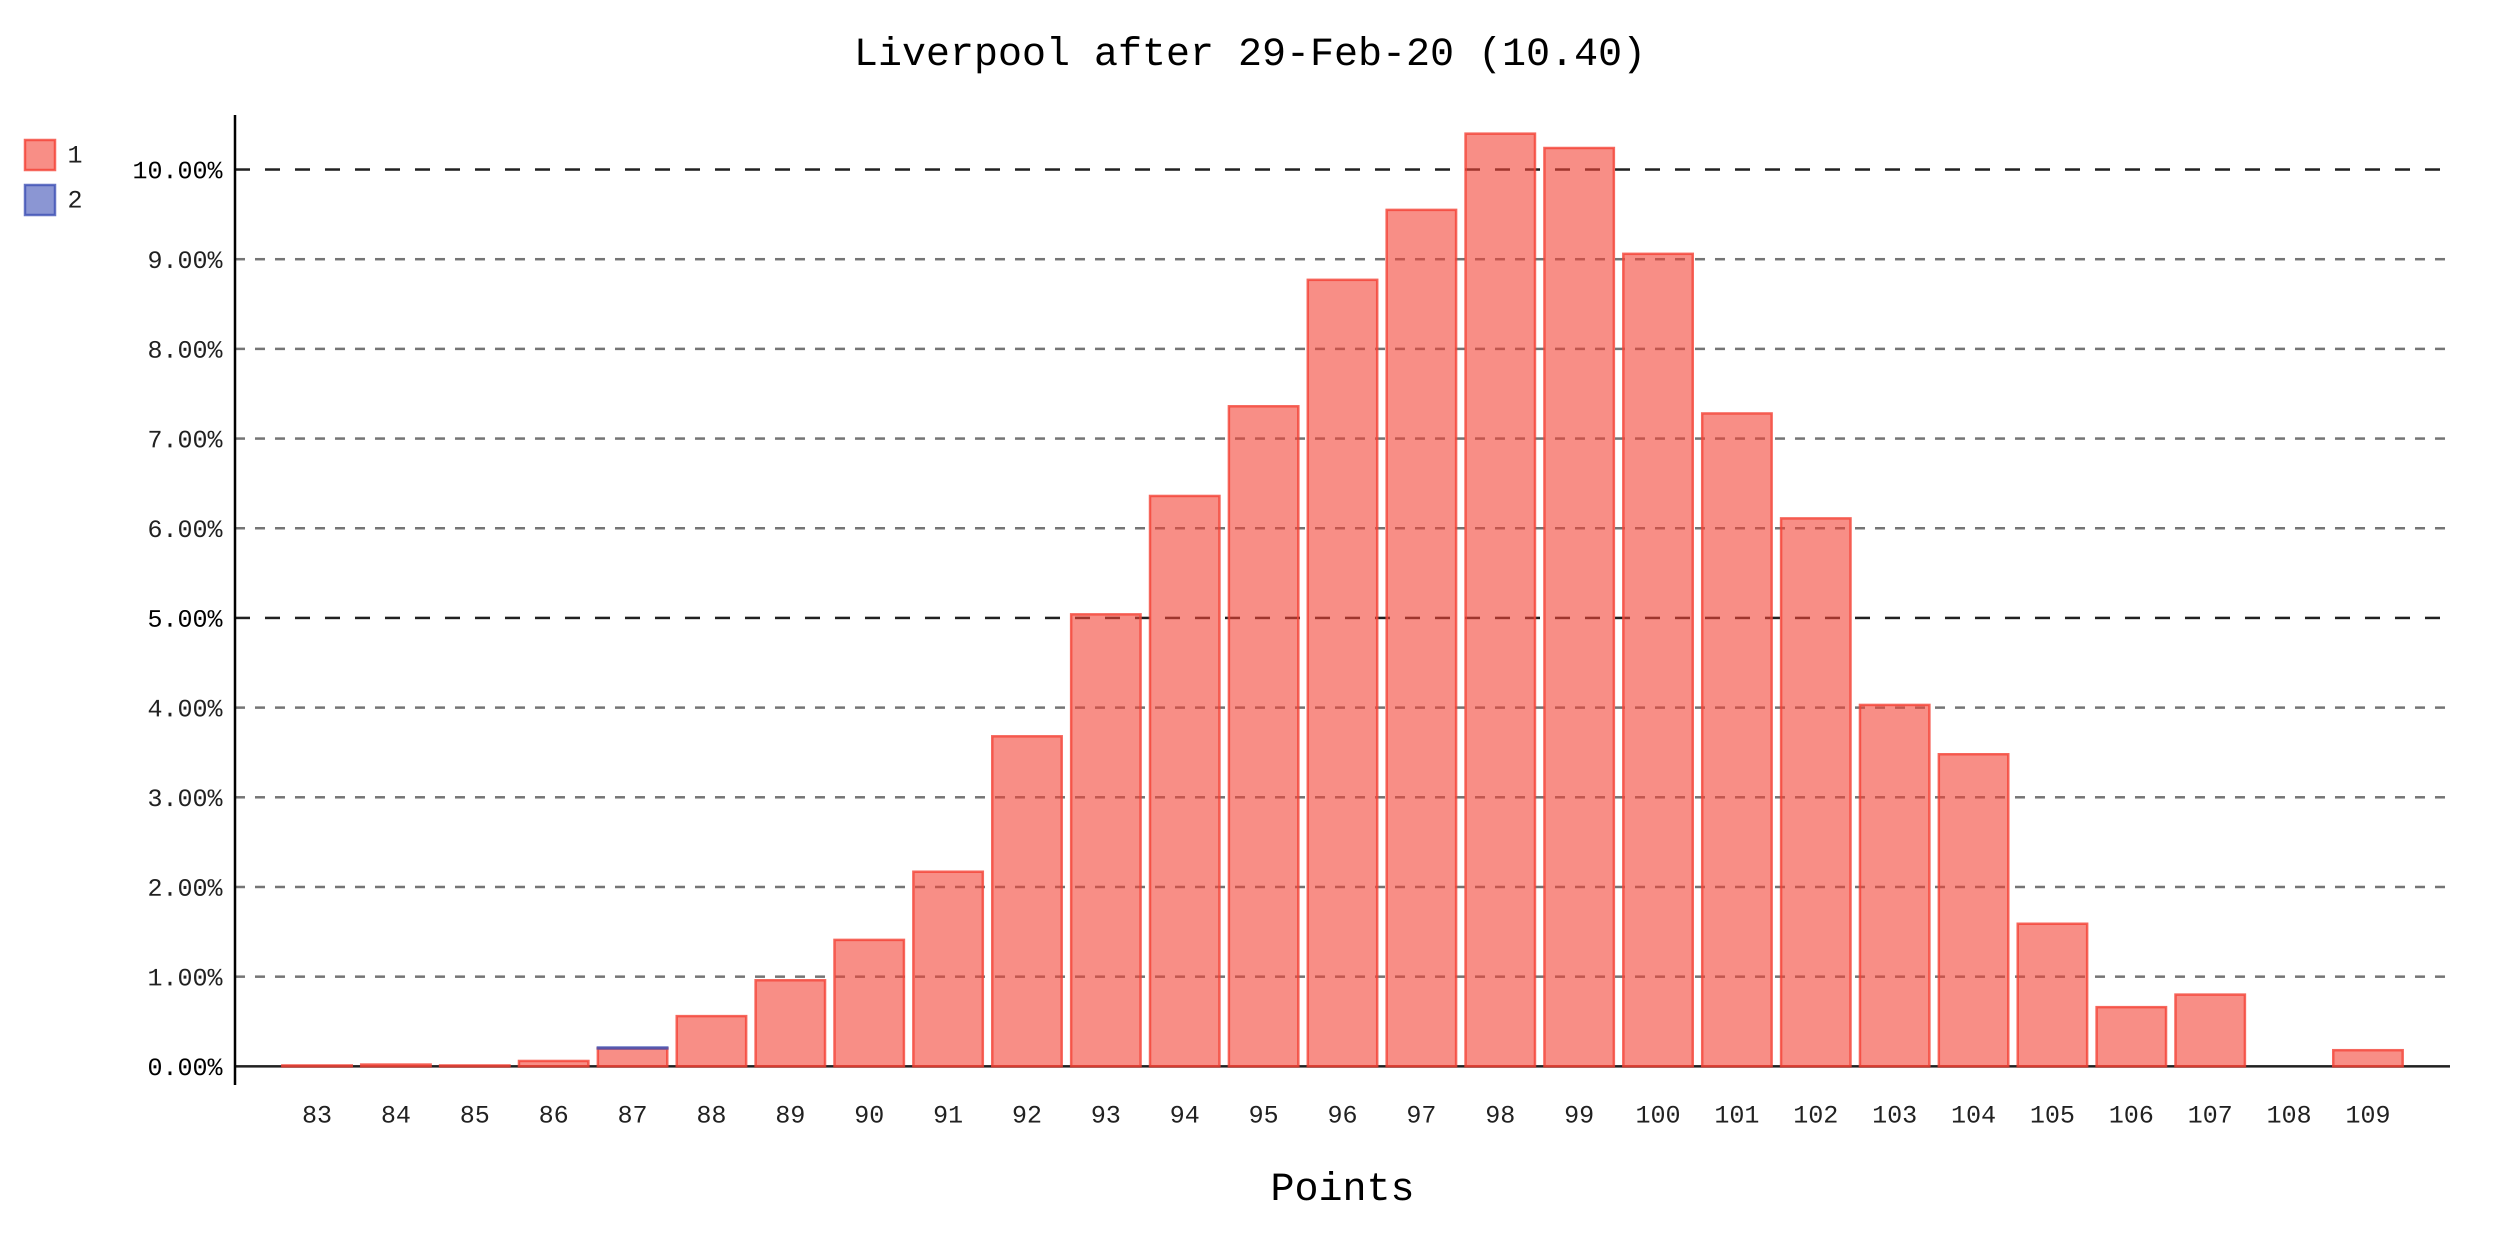
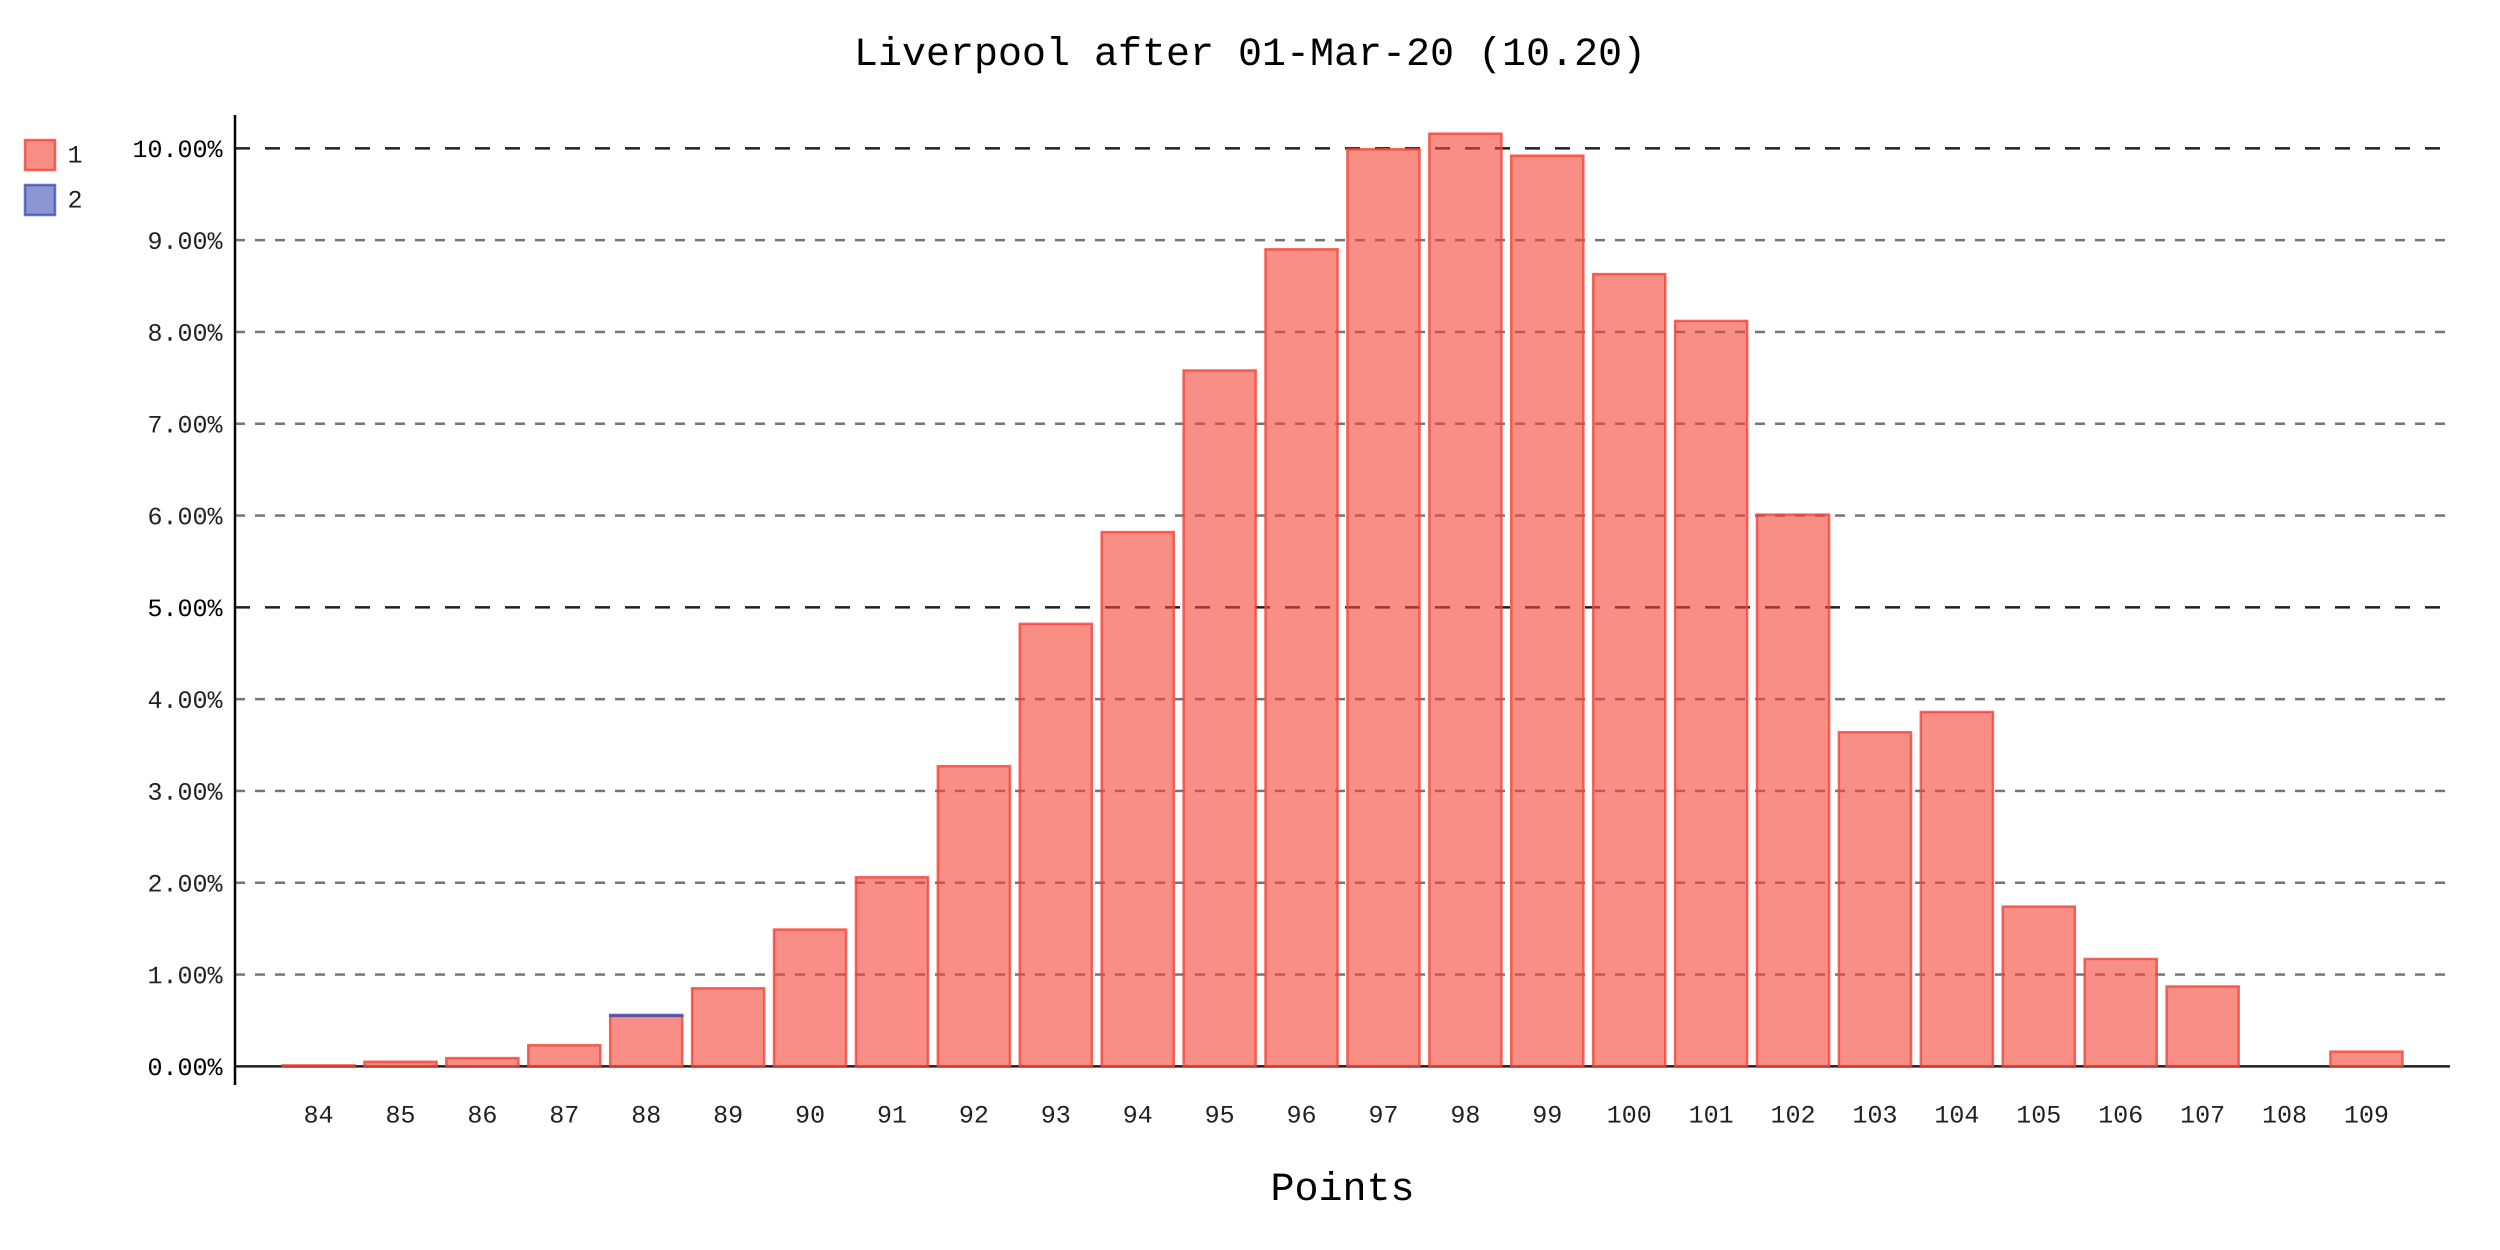
- <svg xmlns="http://www.w3.org/2000/svg" class="pygal-chart" id="chart-4d7e003e-7958-4a22-ac68-bffead7a3438" viewBox="0 0 1000 500">
+ <svg xmlns="http://www.w3.org/2000/svg" class="pygal-chart" id="chart-08c8a528-3c75-40a6-ab53-18e133b26c38" viewBox="0 0 1000 500">
  <defs>
-     <style type="text/css">#chart-4d7e003e-7958-4a22-ac68-bffead7a3438{-webkit-user-select:none;-webkit-font-smoothing:antialiased;font-family:Consolas,"Liberation Mono",Menlo,Courier,monospace}#chart-4d7e003e-7958-4a22-ac68-bffead7a3438 .title{font-family:Consolas,"Liberation Mono",Menlo,Courier,monospace;font-size:16px}#chart-4d7e003e-7958-4a22-ac68-bffead7a3438 .legends .legend text{font-family:Consolas,"Liberation Mono",Menlo,Courier,monospace;font-size:10px}#chart-4d7e003e-7958-4a22-ac68-bffead7a3438 .axis text{font-family:Consolas,"Liberation Mono",Menlo,Courier,monospace;font-size:10px}#chart-4d7e003e-7958-4a22-ac68-bffead7a3438 .axis text.major{font-family:Consolas,"Liberation Mono",Menlo,Courier,monospace;font-size:10px}#chart-4d7e003e-7958-4a22-ac68-bffead7a3438 .text-overlay text.value{font-family:Consolas,"Liberation Mono",Menlo,Courier,monospace;font-size:16px}#chart-4d7e003e-7958-4a22-ac68-bffead7a3438 .text-overlay text.label{font-family:Consolas,"Liberation Mono",Menlo,Courier,monospace;font-size:10px}#chart-4d7e003e-7958-4a22-ac68-bffead7a3438 .tooltip{font-family:Consolas,"Liberation Mono",Menlo,Courier,monospace;font-size:14px}#chart-4d7e003e-7958-4a22-ac68-bffead7a3438 text.no_data{font-family:Consolas,"Liberation Mono",Menlo,Courier,monospace;font-size:64px}
- #chart-4d7e003e-7958-4a22-ac68-bffead7a3438{background-color:transparent}#chart-4d7e003e-7958-4a22-ac68-bffead7a3438 path,#chart-4d7e003e-7958-4a22-ac68-bffead7a3438 line,#chart-4d7e003e-7958-4a22-ac68-bffead7a3438 rect,#chart-4d7e003e-7958-4a22-ac68-bffead7a3438 circle{-webkit-transition:400ms ease-in;-moz-transition:400ms ease-in;transition:400ms ease-in}#chart-4d7e003e-7958-4a22-ac68-bffead7a3438 .graph &gt; .background{fill:transparent}#chart-4d7e003e-7958-4a22-ac68-bffead7a3438 .plot &gt; .background{fill:transparent}#chart-4d7e003e-7958-4a22-ac68-bffead7a3438 .graph{fill:rgba(0,0,0,.87)}#chart-4d7e003e-7958-4a22-ac68-bffead7a3438 text.no_data{fill:rgba(0,0,0,1)}#chart-4d7e003e-7958-4a22-ac68-bffead7a3438 .title{fill:rgba(0,0,0,1)}#chart-4d7e003e-7958-4a22-ac68-bffead7a3438 .legends .legend text{fill:rgba(0,0,0,.87)}#chart-4d7e003e-7958-4a22-ac68-bffead7a3438 .legends .legend:hover text{fill:rgba(0,0,0,1)}#chart-4d7e003e-7958-4a22-ac68-bffead7a3438 .axis .line{stroke:rgba(0,0,0,1)}#chart-4d7e003e-7958-4a22-ac68-bffead7a3438 .axis .guide.line{stroke:rgba(0,0,0,.54)}#chart-4d7e003e-7958-4a22-ac68-bffead7a3438 .axis .major.line{stroke:rgba(0,0,0,.87)}#chart-4d7e003e-7958-4a22-ac68-bffead7a3438 .axis text.major{fill:rgba(0,0,0,1)}#chart-4d7e003e-7958-4a22-ac68-bffead7a3438 .axis.y .guides:hover .guide.line,#chart-4d7e003e-7958-4a22-ac68-bffead7a3438 .line-graph .axis.x .guides:hover .guide.line,#chart-4d7e003e-7958-4a22-ac68-bffead7a3438 .stackedline-graph .axis.x .guides:hover .guide.line,#chart-4d7e003e-7958-4a22-ac68-bffead7a3438 .xy-graph .axis.x .guides:hover .guide.line{stroke:rgba(0,0,0,1)}#chart-4d7e003e-7958-4a22-ac68-bffead7a3438 .axis .guides:hover text{fill:rgba(0,0,0,1)}#chart-4d7e003e-7958-4a22-ac68-bffead7a3438 .reactive{fill-opacity:.6;stroke-opacity:.8}#chart-4d7e003e-7958-4a22-ac68-bffead7a3438 .ci{stroke:rgba(0,0,0,.87)}#chart-4d7e003e-7958-4a22-ac68-bffead7a3438 .reactive.active,#chart-4d7e003e-7958-4a22-ac68-bffead7a3438 .active .reactive{fill-opacity:.9;stroke-opacity:.9;stroke-width:4}#chart-4d7e003e-7958-4a22-ac68-bffead7a3438 .ci .reactive.active{stroke-width:1.5}#chart-4d7e003e-7958-4a22-ac68-bffead7a3438 .series text{fill:rgba(0,0,0,1)}#chart-4d7e003e-7958-4a22-ac68-bffead7a3438 .tooltip rect{fill:transparent;stroke:rgba(0,0,0,1);-webkit-transition:opacity 400ms ease-in;-moz-transition:opacity 400ms ease-in;transition:opacity 400ms ease-in}#chart-4d7e003e-7958-4a22-ac68-bffead7a3438 .tooltip .label{fill:rgba(0,0,0,.87)}#chart-4d7e003e-7958-4a22-ac68-bffead7a3438 .tooltip .label{fill:rgba(0,0,0,.87)}#chart-4d7e003e-7958-4a22-ac68-bffead7a3438 .tooltip .legend{font-size:.8em;fill:rgba(0,0,0,.54)}#chart-4d7e003e-7958-4a22-ac68-bffead7a3438 .tooltip .x_label{font-size:.6em;fill:rgba(0,0,0,1)}#chart-4d7e003e-7958-4a22-ac68-bffead7a3438 .tooltip .xlink{font-size:.5em;text-decoration:underline}#chart-4d7e003e-7958-4a22-ac68-bffead7a3438 .tooltip .value{font-size:1.5em}#chart-4d7e003e-7958-4a22-ac68-bffead7a3438 .bound{font-size:.5em}#chart-4d7e003e-7958-4a22-ac68-bffead7a3438 .max-value{font-size:.75em;fill:rgba(0,0,0,.54)}#chart-4d7e003e-7958-4a22-ac68-bffead7a3438 .map-element{fill:transparent;stroke:rgba(0,0,0,.54) !important}#chart-4d7e003e-7958-4a22-ac68-bffead7a3438 .map-element .reactive{fill-opacity:inherit;stroke-opacity:inherit}#chart-4d7e003e-7958-4a22-ac68-bffead7a3438 .color-0,#chart-4d7e003e-7958-4a22-ac68-bffead7a3438 .color-0 a:visited{stroke:#F44336;fill:#F44336}#chart-4d7e003e-7958-4a22-ac68-bffead7a3438 .color-1,#chart-4d7e003e-7958-4a22-ac68-bffead7a3438 .color-1 a:visited{stroke:#3F51B5;fill:#3F51B5}#chart-4d7e003e-7958-4a22-ac68-bffead7a3438 .text-overlay .color-0 text{fill:black}#chart-4d7e003e-7958-4a22-ac68-bffead7a3438 .text-overlay .color-1 text{fill:black}
- #chart-4d7e003e-7958-4a22-ac68-bffead7a3438 text.no_data{text-anchor:middle}#chart-4d7e003e-7958-4a22-ac68-bffead7a3438 .guide.line{fill:none}#chart-4d7e003e-7958-4a22-ac68-bffead7a3438 .centered{text-anchor:middle}#chart-4d7e003e-7958-4a22-ac68-bffead7a3438 .title{text-anchor:middle}#chart-4d7e003e-7958-4a22-ac68-bffead7a3438 .legends .legend text{fill-opacity:1}#chart-4d7e003e-7958-4a22-ac68-bffead7a3438 .axis.x text{text-anchor:middle}#chart-4d7e003e-7958-4a22-ac68-bffead7a3438 .axis.x:not(.web) text[transform]{text-anchor:start}#chart-4d7e003e-7958-4a22-ac68-bffead7a3438 .axis.x:not(.web) text[transform].backwards{text-anchor:end}#chart-4d7e003e-7958-4a22-ac68-bffead7a3438 .axis.y text{text-anchor:end}#chart-4d7e003e-7958-4a22-ac68-bffead7a3438 .axis.y text[transform].backwards{text-anchor:start}#chart-4d7e003e-7958-4a22-ac68-bffead7a3438 .axis.y2 text{text-anchor:start}#chart-4d7e003e-7958-4a22-ac68-bffead7a3438 .axis.y2 text[transform].backwards{text-anchor:end}#chart-4d7e003e-7958-4a22-ac68-bffead7a3438 .axis .guide.line{stroke-dasharray:4,4}#chart-4d7e003e-7958-4a22-ac68-bffead7a3438 .axis .major.guide.line{stroke-dasharray:6,6}#chart-4d7e003e-7958-4a22-ac68-bffead7a3438 .horizontal .axis.y .guide.line,#chart-4d7e003e-7958-4a22-ac68-bffead7a3438 .horizontal .axis.y2 .guide.line,#chart-4d7e003e-7958-4a22-ac68-bffead7a3438 .vertical .axis.x .guide.line{opacity:0}#chart-4d7e003e-7958-4a22-ac68-bffead7a3438 .horizontal .axis.always_show .guide.line,#chart-4d7e003e-7958-4a22-ac68-bffead7a3438 .vertical .axis.always_show .guide.line{opacity:1 !important}#chart-4d7e003e-7958-4a22-ac68-bffead7a3438 .axis.y .guides:hover .guide.line,#chart-4d7e003e-7958-4a22-ac68-bffead7a3438 .axis.y2 .guides:hover .guide.line,#chart-4d7e003e-7958-4a22-ac68-bffead7a3438 .axis.x .guides:hover .guide.line{opacity:1}#chart-4d7e003e-7958-4a22-ac68-bffead7a3438 .axis .guides:hover text{opacity:1}#chart-4d7e003e-7958-4a22-ac68-bffead7a3438 .nofill{fill:none}#chart-4d7e003e-7958-4a22-ac68-bffead7a3438 .subtle-fill{fill-opacity:.2}#chart-4d7e003e-7958-4a22-ac68-bffead7a3438 .dot{stroke-width:1px;fill-opacity:1}#chart-4d7e003e-7958-4a22-ac68-bffead7a3438 .dot.active{stroke-width:5px}#chart-4d7e003e-7958-4a22-ac68-bffead7a3438 .dot.negative{fill:transparent}#chart-4d7e003e-7958-4a22-ac68-bffead7a3438 text,#chart-4d7e003e-7958-4a22-ac68-bffead7a3438 tspan{stroke:none !important}#chart-4d7e003e-7958-4a22-ac68-bffead7a3438 .series text.active{opacity:1}#chart-4d7e003e-7958-4a22-ac68-bffead7a3438 .tooltip rect{fill-opacity:.95;stroke-width:.5}#chart-4d7e003e-7958-4a22-ac68-bffead7a3438 .tooltip text{fill-opacity:1}#chart-4d7e003e-7958-4a22-ac68-bffead7a3438 .showable{visibility:hidden}#chart-4d7e003e-7958-4a22-ac68-bffead7a3438 .showable.shown{visibility:visible}#chart-4d7e003e-7958-4a22-ac68-bffead7a3438 .gauge-background{fill:rgba(229,229,229,1);stroke:none}#chart-4d7e003e-7958-4a22-ac68-bffead7a3438 .bg-lines{stroke:transparent;stroke-width:2px}</style>
+     <style type="text/css">#chart-08c8a528-3c75-40a6-ab53-18e133b26c38{-webkit-user-select:none;-webkit-font-smoothing:antialiased;font-family:Consolas,"Liberation Mono",Menlo,Courier,monospace}#chart-08c8a528-3c75-40a6-ab53-18e133b26c38 .title{font-family:Consolas,"Liberation Mono",Menlo,Courier,monospace;font-size:16px}#chart-08c8a528-3c75-40a6-ab53-18e133b26c38 .legends .legend text{font-family:Consolas,"Liberation Mono",Menlo,Courier,monospace;font-size:10px}#chart-08c8a528-3c75-40a6-ab53-18e133b26c38 .axis text{font-family:Consolas,"Liberation Mono",Menlo,Courier,monospace;font-size:10px}#chart-08c8a528-3c75-40a6-ab53-18e133b26c38 .axis text.major{font-family:Consolas,"Liberation Mono",Menlo,Courier,monospace;font-size:10px}#chart-08c8a528-3c75-40a6-ab53-18e133b26c38 .text-overlay text.value{font-family:Consolas,"Liberation Mono",Menlo,Courier,monospace;font-size:16px}#chart-08c8a528-3c75-40a6-ab53-18e133b26c38 .text-overlay text.label{font-family:Consolas,"Liberation Mono",Menlo,Courier,monospace;font-size:10px}#chart-08c8a528-3c75-40a6-ab53-18e133b26c38 .tooltip{font-family:Consolas,"Liberation Mono",Menlo,Courier,monospace;font-size:14px}#chart-08c8a528-3c75-40a6-ab53-18e133b26c38 text.no_data{font-family:Consolas,"Liberation Mono",Menlo,Courier,monospace;font-size:64px}
+ #chart-08c8a528-3c75-40a6-ab53-18e133b26c38{background-color:transparent}#chart-08c8a528-3c75-40a6-ab53-18e133b26c38 path,#chart-08c8a528-3c75-40a6-ab53-18e133b26c38 line,#chart-08c8a528-3c75-40a6-ab53-18e133b26c38 rect,#chart-08c8a528-3c75-40a6-ab53-18e133b26c38 circle{-webkit-transition:400ms ease-in;-moz-transition:400ms ease-in;transition:400ms ease-in}#chart-08c8a528-3c75-40a6-ab53-18e133b26c38 .graph &gt; .background{fill:transparent}#chart-08c8a528-3c75-40a6-ab53-18e133b26c38 .plot &gt; .background{fill:transparent}#chart-08c8a528-3c75-40a6-ab53-18e133b26c38 .graph{fill:rgba(0,0,0,.87)}#chart-08c8a528-3c75-40a6-ab53-18e133b26c38 text.no_data{fill:rgba(0,0,0,1)}#chart-08c8a528-3c75-40a6-ab53-18e133b26c38 .title{fill:rgba(0,0,0,1)}#chart-08c8a528-3c75-40a6-ab53-18e133b26c38 .legends .legend text{fill:rgba(0,0,0,.87)}#chart-08c8a528-3c75-40a6-ab53-18e133b26c38 .legends .legend:hover text{fill:rgba(0,0,0,1)}#chart-08c8a528-3c75-40a6-ab53-18e133b26c38 .axis .line{stroke:rgba(0,0,0,1)}#chart-08c8a528-3c75-40a6-ab53-18e133b26c38 .axis .guide.line{stroke:rgba(0,0,0,.54)}#chart-08c8a528-3c75-40a6-ab53-18e133b26c38 .axis .major.line{stroke:rgba(0,0,0,.87)}#chart-08c8a528-3c75-40a6-ab53-18e133b26c38 .axis text.major{fill:rgba(0,0,0,1)}#chart-08c8a528-3c75-40a6-ab53-18e133b26c38 .axis.y .guides:hover .guide.line,#chart-08c8a528-3c75-40a6-ab53-18e133b26c38 .line-graph .axis.x .guides:hover .guide.line,#chart-08c8a528-3c75-40a6-ab53-18e133b26c38 .stackedline-graph .axis.x .guides:hover .guide.line,#chart-08c8a528-3c75-40a6-ab53-18e133b26c38 .xy-graph .axis.x .guides:hover .guide.line{stroke:rgba(0,0,0,1)}#chart-08c8a528-3c75-40a6-ab53-18e133b26c38 .axis .guides:hover text{fill:rgba(0,0,0,1)}#chart-08c8a528-3c75-40a6-ab53-18e133b26c38 .reactive{fill-opacity:.6;stroke-opacity:.8}#chart-08c8a528-3c75-40a6-ab53-18e133b26c38 .ci{stroke:rgba(0,0,0,.87)}#chart-08c8a528-3c75-40a6-ab53-18e133b26c38 .reactive.active,#chart-08c8a528-3c75-40a6-ab53-18e133b26c38 .active .reactive{fill-opacity:.9;stroke-opacity:.9;stroke-width:4}#chart-08c8a528-3c75-40a6-ab53-18e133b26c38 .ci .reactive.active{stroke-width:1.5}#chart-08c8a528-3c75-40a6-ab53-18e133b26c38 .series text{fill:rgba(0,0,0,1)}#chart-08c8a528-3c75-40a6-ab53-18e133b26c38 .tooltip rect{fill:transparent;stroke:rgba(0,0,0,1);-webkit-transition:opacity 400ms ease-in;-moz-transition:opacity 400ms ease-in;transition:opacity 400ms ease-in}#chart-08c8a528-3c75-40a6-ab53-18e133b26c38 .tooltip .label{fill:rgba(0,0,0,.87)}#chart-08c8a528-3c75-40a6-ab53-18e133b26c38 .tooltip .label{fill:rgba(0,0,0,.87)}#chart-08c8a528-3c75-40a6-ab53-18e133b26c38 .tooltip .legend{font-size:.8em;fill:rgba(0,0,0,.54)}#chart-08c8a528-3c75-40a6-ab53-18e133b26c38 .tooltip .x_label{font-size:.6em;fill:rgba(0,0,0,1)}#chart-08c8a528-3c75-40a6-ab53-18e133b26c38 .tooltip .xlink{font-size:.5em;text-decoration:underline}#chart-08c8a528-3c75-40a6-ab53-18e133b26c38 .tooltip .value{font-size:1.5em}#chart-08c8a528-3c75-40a6-ab53-18e133b26c38 .bound{font-size:.5em}#chart-08c8a528-3c75-40a6-ab53-18e133b26c38 .max-value{font-size:.75em;fill:rgba(0,0,0,.54)}#chart-08c8a528-3c75-40a6-ab53-18e133b26c38 .map-element{fill:transparent;stroke:rgba(0,0,0,.54) !important}#chart-08c8a528-3c75-40a6-ab53-18e133b26c38 .map-element .reactive{fill-opacity:inherit;stroke-opacity:inherit}#chart-08c8a528-3c75-40a6-ab53-18e133b26c38 .color-0,#chart-08c8a528-3c75-40a6-ab53-18e133b26c38 .color-0 a:visited{stroke:#F44336;fill:#F44336}#chart-08c8a528-3c75-40a6-ab53-18e133b26c38 .color-1,#chart-08c8a528-3c75-40a6-ab53-18e133b26c38 .color-1 a:visited{stroke:#3F51B5;fill:#3F51B5}#chart-08c8a528-3c75-40a6-ab53-18e133b26c38 .text-overlay .color-0 text{fill:black}#chart-08c8a528-3c75-40a6-ab53-18e133b26c38 .text-overlay .color-1 text{fill:black}
+ #chart-08c8a528-3c75-40a6-ab53-18e133b26c38 text.no_data{text-anchor:middle}#chart-08c8a528-3c75-40a6-ab53-18e133b26c38 .guide.line{fill:none}#chart-08c8a528-3c75-40a6-ab53-18e133b26c38 .centered{text-anchor:middle}#chart-08c8a528-3c75-40a6-ab53-18e133b26c38 .title{text-anchor:middle}#chart-08c8a528-3c75-40a6-ab53-18e133b26c38 .legends .legend text{fill-opacity:1}#chart-08c8a528-3c75-40a6-ab53-18e133b26c38 .axis.x text{text-anchor:middle}#chart-08c8a528-3c75-40a6-ab53-18e133b26c38 .axis.x:not(.web) text[transform]{text-anchor:start}#chart-08c8a528-3c75-40a6-ab53-18e133b26c38 .axis.x:not(.web) text[transform].backwards{text-anchor:end}#chart-08c8a528-3c75-40a6-ab53-18e133b26c38 .axis.y text{text-anchor:end}#chart-08c8a528-3c75-40a6-ab53-18e133b26c38 .axis.y text[transform].backwards{text-anchor:start}#chart-08c8a528-3c75-40a6-ab53-18e133b26c38 .axis.y2 text{text-anchor:start}#chart-08c8a528-3c75-40a6-ab53-18e133b26c38 .axis.y2 text[transform].backwards{text-anchor:end}#chart-08c8a528-3c75-40a6-ab53-18e133b26c38 .axis .guide.line{stroke-dasharray:4,4}#chart-08c8a528-3c75-40a6-ab53-18e133b26c38 .axis .major.guide.line{stroke-dasharray:6,6}#chart-08c8a528-3c75-40a6-ab53-18e133b26c38 .horizontal .axis.y .guide.line,#chart-08c8a528-3c75-40a6-ab53-18e133b26c38 .horizontal .axis.y2 .guide.line,#chart-08c8a528-3c75-40a6-ab53-18e133b26c38 .vertical .axis.x .guide.line{opacity:0}#chart-08c8a528-3c75-40a6-ab53-18e133b26c38 .horizontal .axis.always_show .guide.line,#chart-08c8a528-3c75-40a6-ab53-18e133b26c38 .vertical .axis.always_show .guide.line{opacity:1 !important}#chart-08c8a528-3c75-40a6-ab53-18e133b26c38 .axis.y .guides:hover .guide.line,#chart-08c8a528-3c75-40a6-ab53-18e133b26c38 .axis.y2 .guides:hover .guide.line,#chart-08c8a528-3c75-40a6-ab53-18e133b26c38 .axis.x .guides:hover .guide.line{opacity:1}#chart-08c8a528-3c75-40a6-ab53-18e133b26c38 .axis .guides:hover text{opacity:1}#chart-08c8a528-3c75-40a6-ab53-18e133b26c38 .nofill{fill:none}#chart-08c8a528-3c75-40a6-ab53-18e133b26c38 .subtle-fill{fill-opacity:.2}#chart-08c8a528-3c75-40a6-ab53-18e133b26c38 .dot{stroke-width:1px;fill-opacity:1}#chart-08c8a528-3c75-40a6-ab53-18e133b26c38 .dot.active{stroke-width:5px}#chart-08c8a528-3c75-40a6-ab53-18e133b26c38 .dot.negative{fill:transparent}#chart-08c8a528-3c75-40a6-ab53-18e133b26c38 text,#chart-08c8a528-3c75-40a6-ab53-18e133b26c38 tspan{stroke:none !important}#chart-08c8a528-3c75-40a6-ab53-18e133b26c38 .series text.active{opacity:1}#chart-08c8a528-3c75-40a6-ab53-18e133b26c38 .tooltip rect{fill-opacity:.95;stroke-width:.5}#chart-08c8a528-3c75-40a6-ab53-18e133b26c38 .tooltip text{fill-opacity:1}#chart-08c8a528-3c75-40a6-ab53-18e133b26c38 .showable{visibility:hidden}#chart-08c8a528-3c75-40a6-ab53-18e133b26c38 .showable.shown{visibility:visible}#chart-08c8a528-3c75-40a6-ab53-18e133b26c38 .gauge-background{fill:rgba(229,229,229,1);stroke:none}#chart-08c8a528-3c75-40a6-ab53-18e133b26c38 .bg-lines{stroke:transparent;stroke-width:2px}</style>
  </defs>
  <g class="graph stackedbar-graph vertical">
    <rect class="background" height="500" width="1000" x="0" y="0" />
    <g class="plot" transform="translate(94, 46)">
      <rect class="background" height="388" width="886.0" x="0" y="0" />
      <g class="axis y always_show">
        <g class="guides">
          <path class="major line" d="M0 380.538 h886" />
          <text class="major" x="-5" y="384.038">0.00%</text>
        </g>
        <g class="guides">
-           <path class="guide line" d="M0 344.666 h886" />
-           <text class="" x="-5" y="348.166">1.00%</text>
-         </g>
-         <g class="guides">
-           <path class="guide line" d="M0 308.793 h886" />
-           <text class="" x="-5" y="312.293">2.00%</text>
-         </g>
-         <g class="guides">
-           <path class="guide line" d="M0 272.92 h886" />
-           <text class="" x="-5" y="276.42">3.00%</text>
-         </g>
-         <g class="guides">
-           <path class="guide line" d="M0 237.047 h886" />
-           <text class="" x="-5" y="240.547">4.00%</text>
-         </g>
-         <g class="guides">
-           <path class="major guide line" d="M0 201.175 h886" />
-           <text class="major" x="-5" y="204.675">5.00%</text>
-         </g>
-         <g class="guides">
-           <path class="guide line" d="M0 165.302 h886" />
-           <text class="" x="-5" y="168.802">6.00%</text>
-         </g>
-         <g class="guides">
-           <path class="guide line" d="M0 129.429 h886" />
-           <text class="" x="-5" y="132.929">7.00%</text>
-         </g>
-         <g class="guides">
-           <path class="guide line" d="M0 93.556 h886" />
-           <text class="" x="-5" y="97.056">8.00%</text>
-         </g>
-         <g class="guides">
-           <path class="guide line" d="M0 57.683 h886" />
-           <text class="" x="-5" y="61.183">9.00%</text>
-         </g>
-         <g class="guides">
-           <path class="major guide line" d="M0 21.811 h886" />
-           <text class="major" x="-5" y="25.311">10.00%</text>
+           <path class="guide line" d="M0 343.818 h886" />
+           <text class="" x="-5" y="347.318">1.00%</text>
+         </g>
+         <g class="guides">
+           <path class="guide line" d="M0 307.098 h886" />
+           <text class="" x="-5" y="310.598">2.00%</text>
+         </g>
+         <g class="guides">
+           <path class="guide line" d="M0 270.378 h886" />
+           <text class="" x="-5" y="273.878">3.00%</text>
+         </g>
+         <g class="guides">
+           <path class="guide line" d="M0 233.658 h886" />
+           <text class="" x="-5" y="237.158">4.00%</text>
+         </g>
+         <g class="guides">
+           <path class="major guide line" d="M0 196.938 h886" />
+           <text class="major" x="-5" y="200.438">5.00%</text>
+         </g>
+         <g class="guides">
+           <path class="guide line" d="M0 160.217 h886" />
+           <text class="" x="-5" y="163.717">6.00%</text>
+         </g>
+         <g class="guides">
+           <path class="guide line" d="M0 123.497 h886" />
+           <text class="" x="-5" y="126.997">7.00%</text>
+         </g>
+         <g class="guides">
+           <path class="guide line" d="M0 86.777 h886" />
+           <text class="" x="-5" y="90.277">8.00%</text>
+         </g>
+         <g class="guides">
+           <path class="guide line" d="M0 50.057 h886" />
+           <text class="" x="-5" y="53.557">9.00%</text>
+         </g>
+         <g class="guides">
+           <path class="major guide line" d="M0 13.337 h886" />
+           <text class="major" x="-5" y="16.837">10.00%</text>
        </g>
      </g>
      <g class="axis x">
        <path class="line" d="M0 0 v388" />
        <g class="guides">
-           <path class="guide line" d="M32.815 0 v388" />
-           <text class="" x="32.815" y="403.0">83</text>
-         </g>
-         <g class="guides">
-           <path class="guide line" d="M64.368 0 v388" />
-           <text class="" x="64.368" y="403.0">84</text>
-         </g>
-         <g class="guides">
-           <path class="guide line" d="M95.92 0 v388" />
-           <text class="" x="95.92" y="403.0">85</text>
-         </g>
-         <g class="guides">
-           <path class="guide line" d="M127.473 0 v388" />
-           <text class="" x="127.473" y="403.0">86</text>
-         </g>
-         <g class="guides">
-           <path class="guide line" d="M159.026 0 v388" />
-           <text class="" x="159.026" y="403.0">87</text>
-         </g>
-         <g class="guides">
-           <path class="guide line" d="M190.578 0 v388" />
-           <text class="" x="190.578" y="403.0">88</text>
-         </g>
-         <g class="guides">
-           <path class="guide line" d="M222.131 0 v388" />
-           <text class="" x="222.131" y="403.0">89</text>
-         </g>
-         <g class="guides">
-           <path class="guide line" d="M253.684 0 v388" />
-           <text class="" x="253.684" y="403.0">90</text>
-         </g>
-         <g class="guides">
-           <path class="guide line" d="M285.236 0 v388" />
-           <text class="" x="285.236" y="403.0">91</text>
-         </g>
-         <g class="guides">
-           <path class="guide line" d="M316.789 0 v388" />
-           <text class="" x="316.789" y="403.0">92</text>
-         </g>
-         <g class="guides">
-           <path class="guide line" d="M348.342 0 v388" />
-           <text class="" x="348.342" y="403.0">93</text>
-         </g>
-         <g class="guides">
-           <path class="guide line" d="M379.895 0 v388" />
-           <text class="" x="379.895" y="403.0">94</text>
-         </g>
-         <g class="guides">
-           <path class="guide line" d="M411.447 0 v388" />
-           <text class="" x="411.447" y="403.0">95</text>
-         </g>
-         <g class="guides">
-           <path class="guide line" d="M443 0 v388" />
-           <text class="" x="443.0" y="403.0">96</text>
-         </g>
-         <g class="guides">
-           <path class="guide line" d="M474.553 0 v388" />
-           <text class="" x="474.553" y="403.0">97</text>
-         </g>
-         <g class="guides">
-           <path class="guide line" d="M506.105 0 v388" />
-           <text class="" x="506.105" y="403.0">98</text>
-         </g>
-         <g class="guides">
-           <path class="guide line" d="M537.658 0 v388" />
-           <text class="" x="537.658" y="403.0">99</text>
-         </g>
-         <g class="guides">
-           <path class="guide line" d="M569.211 0 v388" />
-           <text class="" x="569.211" y="403.0">100</text>
-         </g>
-         <g class="guides">
-           <path class="guide line" d="M600.764 0 v388" />
-           <text class="" x="600.764" y="403.0">101</text>
-         </g>
-         <g class="guides">
-           <path class="guide line" d="M632.316 0 v388" />
-           <text class="" x="632.316" y="403.0">102</text>
-         </g>
-         <g class="guides">
-           <path class="guide line" d="M663.869 0 v388" />
-           <text class="" x="663.869" y="403.0">103</text>
-         </g>
-         <g class="guides">
-           <path class="guide line" d="M695.422 0 v388" />
-           <text class="" x="695.422" y="403.0">104</text>
-         </g>
-         <g class="guides">
-           <path class="guide line" d="M726.974 0 v388" />
-           <text class="" x="726.974" y="403.0">105</text>
-         </g>
-         <g class="guides">
-           <path class="guide line" d="M758.527 0 v388" />
-           <text class="" x="758.527" y="403.0">106</text>
-         </g>
-         <g class="guides">
-           <path class="guide line" d="M790.08 0 v388" />
-           <text class="" x="790.08" y="403.0">107</text>
-         </g>
-         <g class="guides">
-           <path class="guide line" d="M821.632 0 v388" />
-           <text class="" x="821.632" y="403.0">108</text>
-         </g>
-         <g class="guides">
-           <path class="guide line" d="M853.185 0 v388" />
-           <text class="" x="853.185" y="403.0">109</text>
+           <path class="guide line" d="M33.422 0 v388" />
+           <text class="" x="33.422" y="403.0">84</text>
+         </g>
+         <g class="guides">
+           <path class="guide line" d="M66.188 0 v388" />
+           <text class="" x="66.188" y="403.0">85</text>
+         </g>
+         <g class="guides">
+           <path class="guide line" d="M98.954 0 v388" />
+           <text class="" x="98.954" y="403.0">86</text>
+         </g>
+         <g class="guides">
+           <path class="guide line" d="M131.72 0 v388" />
+           <text class="" x="131.72" y="403.0">87</text>
+         </g>
+         <g class="guides">
+           <path class="guide line" d="M164.487 0 v388" />
+           <text class="" x="164.487" y="403.0">88</text>
+         </g>
+         <g class="guides">
+           <path class="guide line" d="M197.253 0 v388" />
+           <text class="" x="197.253" y="403.0">89</text>
+         </g>
+         <g class="guides">
+           <path class="guide line" d="M230.019 0 v388" />
+           <text class="" x="230.019" y="403.0">90</text>
+         </g>
+         <g class="guides">
+           <path class="guide line" d="M262.786 0 v388" />
+           <text class="" x="262.786" y="403.0">91</text>
+         </g>
+         <g class="guides">
+           <path class="guide line" d="M295.552 0 v388" />
+           <text class="" x="295.552" y="403.0">92</text>
+         </g>
+         <g class="guides">
+           <path class="guide line" d="M328.318 0 v388" />
+           <text class="" x="328.318" y="403.0">93</text>
+         </g>
+         <g class="guides">
+           <path class="guide line" d="M361.084 0 v388" />
+           <text class="" x="361.084" y="403.0">94</text>
+         </g>
+         <g class="guides">
+           <path class="guide line" d="M393.851 0 v388" />
+           <text class="" x="393.851" y="403.0">95</text>
+         </g>
+         <g class="guides">
+           <path class="guide line" d="M426.617 0 v388" />
+           <text class="" x="426.617" y="403.0">96</text>
+         </g>
+         <g class="guides">
+           <path class="guide line" d="M459.383 0 v388" />
+           <text class="" x="459.383" y="403.0">97</text>
+         </g>
+         <g class="guides">
+           <path class="guide line" d="M492.149 0 v388" />
+           <text class="" x="492.149" y="403.0">98</text>
+         </g>
+         <g class="guides">
+           <path class="guide line" d="M524.916 0 v388" />
+           <text class="" x="524.916" y="403.0">99</text>
+         </g>
+         <g class="guides">
+           <path class="guide line" d="M557.682 0 v388" />
+           <text class="" x="557.682" y="403.0">100</text>
+         </g>
+         <g class="guides">
+           <path class="guide line" d="M590.448 0 v388" />
+           <text class="" x="590.448" y="403.0">101</text>
+         </g>
+         <g class="guides">
+           <path class="guide line" d="M623.214 0 v388" />
+           <text class="" x="623.214" y="403.0">102</text>
+         </g>
+         <g class="guides">
+           <path class="guide line" d="M655.981 0 v388" />
+           <text class="" x="655.981" y="403.0">103</text>
+         </g>
+         <g class="guides">
+           <path class="guide line" d="M688.747 0 v388" />
+           <text class="" x="688.747" y="403.0">104</text>
+         </g>
+         <g class="guides">
+           <path class="guide line" d="M721.513 0 v388" />
+           <text class="" x="721.513" y="403.0">105</text>
+         </g>
+         <g class="guides">
+           <path class="guide line" d="M754.28 0 v388" />
+           <text class="" x="754.28" y="403.0">106</text>
+         </g>
+         <g class="guides">
+           <path class="guide line" d="M787.046 0 v388" />
+           <text class="" x="787.046" y="403.0">107</text>
+         </g>
+         <g class="guides">
+           <path class="guide line" d="M819.812 0 v388" />
+           <text class="" x="819.812" y="403.0">108</text>
+         </g>
+         <g class="guides">
+           <path class="guide line" d="M852.578 0 v388" />
+           <text class="" x="852.578" y="403.0">109</text>
        </g>
      </g>
      <g class="series serie-0 color-0">
        <g class="bars">
          <g class="bar">
-             <rect class="rect reactive tooltip-trigger" height="0.359" rx="0" ry="0" width="27.766" x="18.932" y="380.18" />
-           </g>
-           <g class="bar">
-             <rect class="rect reactive tooltip-trigger" height="0.717" rx="0" ry="0" width="27.766" x="50.484" y="379.821" />
-           </g>
-           <g class="bar">
-             <rect class="rect reactive tooltip-trigger" height="0.359" rx="0" ry="0" width="27.766" x="82.037" y="380.18" />
-           </g>
-           <g class="bar">
-             <rect class="rect reactive tooltip-trigger" height="2.152" rx="0" ry="0" width="27.766" x="113.59" y="378.386" />
-           </g>
-           <g class="bar">
-             <rect class="rect reactive tooltip-trigger" height="7.175" rx="0" ry="0" width="27.766" x="145.142" y="373.364" />
-           </g>
-           <g class="bar">
-             <rect class="rect reactive tooltip-trigger" height="20.089" rx="0" ry="0" width="27.766" x="176.695" y="360.45" />
-           </g>
-           <g class="bar">
-             <rect class="rect reactive tooltip-trigger" height="34.438" rx="0" ry="0" width="27.766" x="208.248" y="346.101" />
-           </g>
-           <g class="bar">
-             <rect class="rect reactive tooltip-trigger" height="50.581" rx="0" ry="0" width="27.766" x="239.801" y="329.958" />
-           </g>
-           <g class="bar">
-             <rect class="rect reactive tooltip-trigger" height="77.844" rx="0" ry="0" width="27.766" x="271.353" y="302.695" />
-           </g>
-           <g class="bar">
-             <rect class="rect reactive tooltip-trigger" height="132.012" rx="0" ry="0" width="27.766" x="302.906" y="248.527" />
-           </g>
-           <g class="bar">
-             <rect class="rect reactive tooltip-trigger" height="180.799" rx="0" ry="0" width="27.766" x="334.459" y="199.74" />
-           </g>
-           <g class="bar">
-             <rect class="rect reactive tooltip-trigger" height="228.151" rx="0" ry="0" width="27.766" x="366.011" y="152.388" />
-           </g>
-           <g class="bar">
-             <rect class="rect reactive tooltip-trigger" height="264.024" rx="0" ry="0" width="27.766" x="397.564" y="116.515" />
-           </g>
-           <g class="bar">
-             <rect class="rect reactive tooltip-trigger" height="314.604" rx="0" ry="0" width="27.766" x="429.117" y="65.934" />
-           </g>
-           <g class="bar">
-             <rect class="rect reactive tooltip-trigger" height="342.585" rx="0" ry="0" width="27.766" x="460.67" y="37.953" />
-           </g>
-           <g class="bar">
-             <rect class="rect reactive tooltip-trigger" height="373.077" rx="0" ry="0" width="27.766" x="492.222" y="7.462" />
-           </g>
-           <g class="bar">
-             <rect class="rect reactive tooltip-trigger" height="367.337" rx="0" ry="0" width="27.766" x="523.775" y="13.201" />
-           </g>
-           <g class="bar">
-             <rect class="rect reactive tooltip-trigger" height="325.007" rx="0" ry="0" width="27.766" x="555.328" y="55.531" />
-           </g>
-           <g class="bar">
-             <rect class="rect reactive tooltip-trigger" height="261.154" rx="0" ry="0" width="27.766" x="586.88" y="119.385" />
-           </g>
-           <g class="bar">
-             <rect class="rect reactive tooltip-trigger" height="219.183" rx="0" ry="0" width="27.766" x="618.433" y="161.356" />
-           </g>
-           <g class="bar">
-             <rect class="rect reactive tooltip-trigger" height="144.567" rx="0" ry="0" width="27.766" x="649.986" y="235.971" />
-           </g>
-           <g class="bar">
-             <rect class="rect reactive tooltip-trigger" height="124.837" rx="0" ry="0" width="27.766" x="681.538" y="255.701" />
-           </g>
-           <g class="bar">
-             <rect class="rect reactive tooltip-trigger" height="57.038" rx="0" ry="0" width="27.766" x="713.091" y="323.501" />
-           </g>
-           <g class="bar">
-             <rect class="rect reactive tooltip-trigger" height="23.676" rx="0" ry="0" width="27.766" x="744.644" y="356.862" />
-           </g>
-           <g class="bar">
-             <rect class="rect reactive tooltip-trigger" height="28.698" rx="0" ry="0" width="27.766" x="776.197" y="351.84" />
-           </g>
-           <g class="bar">
-             <rect class="rect reactive tooltip-trigger" height="0.0" rx="0" ry="0" width="27.766" x="807.749" y="380.538" />
-           </g>
-           <g class="bar">
-             <rect class="rect reactive tooltip-trigger" height="6.457" rx="0" ry="0" width="27.766" x="839.302" y="374.081" />
+             <rect class="rect reactive tooltip-trigger" height="0.367" rx="0" ry="0" width="28.834" x="19.004" y="380.171" />
+           </g>
+           <g class="bar">
+             <rect class="rect reactive tooltip-trigger" height="1.836" rx="0" ry="0" width="28.834" x="51.771" y="378.702" />
+           </g>
+           <g class="bar">
+             <rect class="rect reactive tooltip-trigger" height="3.305" rx="0" ry="0" width="28.834" x="84.537" y="377.234" />
+           </g>
+           <g class="bar">
+             <rect class="rect reactive tooltip-trigger" height="8.446" rx="0" ry="0" width="28.834" x="117.303" y="372.093" />
+           </g>
+           <g class="bar">
+             <rect class="rect reactive tooltip-trigger" height="20.196" rx="0" ry="0" width="28.834" x="150.07" y="360.342" />
+           </g>
+           <g class="bar">
+             <rect class="rect reactive tooltip-trigger" height="31.212" rx="0" ry="0" width="28.834" x="182.836" y="349.326" />
+           </g>
+           <g class="bar">
+             <rect class="rect reactive tooltip-trigger" height="54.713" rx="0" ry="0" width="28.834" x="215.602" y="325.825" />
+           </g>
+           <g class="bar">
+             <rect class="rect reactive tooltip-trigger" height="75.644" rx="0" ry="0" width="28.834" x="248.368" y="304.895" />
+           </g>
+           <g class="bar">
+             <rect class="rect reactive tooltip-trigger" height="120.075" rx="0" ry="0" width="28.834" x="281.135" y="260.464" />
+           </g>
+           <g class="bar">
+             <rect class="rect reactive tooltip-trigger" height="176.991" rx="0" ry="0" width="28.834" x="313.901" y="203.547" />
+           </g>
+           <g class="bar">
+             <rect class="rect reactive tooltip-trigger" height="213.711" rx="0" ry="0" width="28.834" x="346.667" y="166.827" />
+           </g>
+           <g class="bar">
+             <rect class="rect reactive tooltip-trigger" height="278.339" rx="0" ry="0" width="28.834" x="379.433" y="102.2" />
+           </g>
+           <g class="bar">
+             <rect class="rect reactive tooltip-trigger" height="326.81" rx="0" ry="0" width="28.834" x="412.2" y="53.729" />
+           </g>
+           <g class="bar">
+             <rect class="rect reactive tooltip-trigger" height="366.834" rx="0" ry="0" width="28.834" x="444.966" y="13.704" />
+           </g>
+           <g class="bar">
+             <rect class="rect reactive tooltip-trigger" height="373.077" rx="0" ry="0" width="28.834" x="477.732" y="7.462" />
+           </g>
+           <g class="bar">
+             <rect class="rect reactive tooltip-trigger" height="364.264" rx="0" ry="0" width="28.834" x="510.499" y="16.274" />
+           </g>
+           <g class="bar">
+             <rect class="rect reactive tooltip-trigger" height="316.895" rx="0" ry="0" width="28.834" x="543.265" y="63.643" />
+           </g>
+           <g class="bar">
+             <rect class="rect reactive tooltip-trigger" height="298.168" rx="0" ry="0" width="28.834" x="576.031" y="82.371" />
+           </g>
+           <g class="bar">
+             <rect class="rect reactive tooltip-trigger" height="220.688" rx="0" ry="0" width="28.834" x="608.797" y="159.85" />
+           </g>
+           <g class="bar">
+             <rect class="rect reactive tooltip-trigger" height="133.661" rx="0" ry="0" width="28.834" x="641.564" y="246.877" />
+           </g>
+           <g class="bar">
+             <rect class="rect reactive tooltip-trigger" height="141.74" rx="0" ry="0" width="28.834" x="674.33" y="238.799" />
+           </g>
+           <g class="bar">
+             <rect class="rect reactive tooltip-trigger" height="63.893" rx="0" ry="0" width="28.834" x="707.096" y="316.645" />
+           </g>
+           <g class="bar">
+             <rect class="rect reactive tooltip-trigger" height="42.963" rx="0" ry="0" width="28.834" x="739.862" y="337.576" />
+           </g>
+           <g class="bar">
+             <rect class="rect reactive tooltip-trigger" height="31.947" rx="0" ry="0" width="28.834" x="772.629" y="348.592" />
+           </g>
+           <g class="bar">
+             <rect class="rect reactive tooltip-trigger" height="0.0" rx="0" ry="0" width="28.834" x="805.395" y="380.538" />
+           </g>
+           <g class="bar">
+             <rect class="rect reactive tooltip-trigger" height="5.875" rx="0" ry="0" width="28.834" x="838.161" y="374.663" />
          </g>
        </g>
      </g>
      <g class="series serie-1 color-1">
        <g class="bars">
          <g class="bar">
-             <rect class="rect reactive tooltip-trigger" height="0.0" rx="0" ry="0" width="27.766" x="18.932" y="380.18" />
-           </g>
-           <g class="bar">
-             <rect class="rect reactive tooltip-trigger" height="0.0" rx="0" ry="0" width="27.766" x="50.484" y="379.821" />
-           </g>
-           <g class="bar">
-             <rect class="rect reactive tooltip-trigger" height="0.0" rx="0" ry="0" width="27.766" x="82.037" y="380.18" />
-           </g>
-           <g class="bar">
-             <rect class="rect reactive tooltip-trigger" height="0.0" rx="0" ry="0" width="27.766" x="113.59" y="378.386" />
-           </g>
-           <g class="bar">
-             <rect class="rect reactive tooltip-trigger" height="0.359" rx="0" ry="0" width="27.766" x="145.142" y="373.005" />
-           </g>
-           <g class="bar">
-             <rect class="rect reactive tooltip-trigger" height="0.0" rx="0" ry="0" width="27.766" x="176.695" y="360.45" />
-           </g>
-           <g class="bar">
-             <rect class="rect reactive tooltip-trigger" height="0.0" rx="0" ry="0" width="27.766" x="208.248" y="346.101" />
-           </g>
-           <g class="bar">
-             <rect class="rect reactive tooltip-trigger" height="0.0" rx="0" ry="0" width="27.766" x="239.801" y="329.958" />
-           </g>
-           <g class="bar">
-             <rect class="rect reactive tooltip-trigger" height="0.0" rx="0" ry="0" width="27.766" x="271.353" y="302.695" />
-           </g>
-           <g class="bar">
-             <rect class="rect reactive tooltip-trigger" height="0.0" rx="0" ry="0" width="27.766" x="302.906" y="248.527" />
-           </g>
-           <g class="bar">
-             <rect class="rect reactive tooltip-trigger" height="0.0" rx="0" ry="0" width="27.766" x="334.459" y="199.74" />
-           </g>
-           <g class="bar">
-             <rect class="rect reactive tooltip-trigger" height="0.0" rx="0" ry="0" width="27.766" x="366.011" y="152.388" />
-           </g>
-           <g class="bar">
-             <rect class="rect reactive tooltip-trigger" height="0.0" rx="0" ry="0" width="27.766" x="397.564" y="116.515" />
-           </g>
-           <g class="bar">
-             <rect class="rect reactive tooltip-trigger" height="0.0" rx="0" ry="0" width="27.766" x="429.117" y="65.934" />
-           </g>
-           <g class="bar">
-             <rect class="rect reactive tooltip-trigger" height="0.0" rx="0" ry="0" width="27.766" x="460.67" y="37.953" />
-           </g>
-           <g class="bar">
-             <rect class="rect reactive tooltip-trigger" height="0.0" rx="0" ry="0" width="27.766" x="492.222" y="7.462" />
-           </g>
-           <g class="bar">
-             <rect class="rect reactive tooltip-trigger" height="0.0" rx="0" ry="0" width="27.766" x="523.775" y="13.201" />
-           </g>
-           <g class="bar">
-             <rect class="rect reactive tooltip-trigger" height="0.0" rx="0" ry="0" width="27.766" x="555.328" y="55.531" />
-           </g>
-           <g class="bar">
-             <rect class="rect reactive tooltip-trigger" height="0.0" rx="0" ry="0" width="27.766" x="586.88" y="119.385" />
-           </g>
-           <g class="bar">
-             <rect class="rect reactive tooltip-trigger" height="0.0" rx="0" ry="0" width="27.766" x="618.433" y="161.356" />
-           </g>
-           <g class="bar">
-             <rect class="rect reactive tooltip-trigger" height="0.0" rx="0" ry="0" width="27.766" x="649.986" y="235.971" />
-           </g>
-           <g class="bar">
-             <rect class="rect reactive tooltip-trigger" height="0.0" rx="0" ry="0" width="27.766" x="681.538" y="255.701" />
-           </g>
-           <g class="bar">
-             <rect class="rect reactive tooltip-trigger" height="0.0" rx="0" ry="0" width="27.766" x="713.091" y="323.501" />
-           </g>
-           <g class="bar">
-             <rect class="rect reactive tooltip-trigger" height="0.0" rx="0" ry="0" width="27.766" x="744.644" y="356.862" />
-           </g>
-           <g class="bar">
-             <rect class="rect reactive tooltip-trigger" height="0.0" rx="0" ry="0" width="27.766" x="776.197" y="351.84" />
-           </g>
-           <g class="bar">
-             <rect class="rect reactive tooltip-trigger" height="0.0" rx="0" ry="0" width="27.766" x="807.749" y="380.538" />
-           </g>
-           <g class="bar">
-             <rect class="rect reactive tooltip-trigger" height="0.0" rx="0" ry="0" width="27.766" x="839.302" y="374.081" />
+             <rect class="rect reactive tooltip-trigger" height="0.0" rx="0" ry="0" width="28.834" x="19.004" y="380.171" />
+           </g>
+           <g class="bar">
+             <rect class="rect reactive tooltip-trigger" height="0.0" rx="0" ry="0" width="28.834" x="51.771" y="378.702" />
+           </g>
+           <g class="bar">
+             <rect class="rect reactive tooltip-trigger" height="0.0" rx="0" ry="0" width="28.834" x="84.537" y="377.234" />
+           </g>
+           <g class="bar">
+             <rect class="rect reactive tooltip-trigger" height="0.0" rx="0" ry="0" width="28.834" x="117.303" y="372.093" />
+           </g>
+           <g class="bar">
+             <rect class="rect reactive tooltip-trigger" height="0.367" rx="0" ry="0" width="28.834" x="150.07" y="359.975" />
+           </g>
+           <g class="bar">
+             <rect class="rect reactive tooltip-trigger" height="0.0" rx="0" ry="0" width="28.834" x="182.836" y="349.326" />
+           </g>
+           <g class="bar">
+             <rect class="rect reactive tooltip-trigger" height="0.0" rx="0" ry="0" width="28.834" x="215.602" y="325.825" />
+           </g>
+           <g class="bar">
+             <rect class="rect reactive tooltip-trigger" height="0.0" rx="0" ry="0" width="28.834" x="248.368" y="304.895" />
+           </g>
+           <g class="bar">
+             <rect class="rect reactive tooltip-trigger" height="0.0" rx="0" ry="0" width="28.834" x="281.135" y="260.464" />
+           </g>
+           <g class="bar">
+             <rect class="rect reactive tooltip-trigger" height="0.0" rx="0" ry="0" width="28.834" x="313.901" y="203.547" />
+           </g>
+           <g class="bar">
+             <rect class="rect reactive tooltip-trigger" height="0.0" rx="0" ry="0" width="28.834" x="346.667" y="166.827" />
+           </g>
+           <g class="bar">
+             <rect class="rect reactive tooltip-trigger" height="0.0" rx="0" ry="0" width="28.834" x="379.433" y="102.2" />
+           </g>
+           <g class="bar">
+             <rect class="rect reactive tooltip-trigger" height="0.0" rx="0" ry="0" width="28.834" x="412.2" y="53.729" />
+           </g>
+           <g class="bar">
+             <rect class="rect reactive tooltip-trigger" height="0.0" rx="0" ry="0" width="28.834" x="444.966" y="13.704" />
+           </g>
+           <g class="bar">
+             <rect class="rect reactive tooltip-trigger" height="0.0" rx="0" ry="0" width="28.834" x="477.732" y="7.462" />
+           </g>
+           <g class="bar">
+             <rect class="rect reactive tooltip-trigger" height="0.0" rx="0" ry="0" width="28.834" x="510.499" y="16.274" />
+           </g>
+           <g class="bar">
+             <rect class="rect reactive tooltip-trigger" height="0.0" rx="0" ry="0" width="28.834" x="543.265" y="63.643" />
+           </g>
+           <g class="bar">
+             <rect class="rect reactive tooltip-trigger" height="0.0" rx="0" ry="0" width="28.834" x="576.031" y="82.371" />
+           </g>
+           <g class="bar">
+             <rect class="rect reactive tooltip-trigger" height="0.0" rx="0" ry="0" width="28.834" x="608.797" y="159.85" />
+           </g>
+           <g class="bar">
+             <rect class="rect reactive tooltip-trigger" height="0.0" rx="0" ry="0" width="28.834" x="641.564" y="246.877" />
+           </g>
+           <g class="bar">
+             <rect class="rect reactive tooltip-trigger" height="0.0" rx="0" ry="0" width="28.834" x="674.33" y="238.799" />
+           </g>
+           <g class="bar">
+             <rect class="rect reactive tooltip-trigger" height="0.0" rx="0" ry="0" width="28.834" x="707.096" y="316.645" />
+           </g>
+           <g class="bar">
+             <rect class="rect reactive tooltip-trigger" height="0.0" rx="0" ry="0" width="28.834" x="739.862" y="337.576" />
+           </g>
+           <g class="bar">
+             <rect class="rect reactive tooltip-trigger" height="0.0" rx="0" ry="0" width="28.834" x="772.629" y="348.592" />
+           </g>
+           <g class="bar">
+             <rect class="rect reactive tooltip-trigger" height="0.0" rx="0" ry="0" width="28.834" x="805.395" y="380.538" />
+           </g>
+           <g class="bar">
+             <rect class="rect reactive tooltip-trigger" height="0.0" rx="0" ry="0" width="28.834" x="838.161" y="374.663" />
          </g>
        </g>
      </g>
    </g>
    <g class="titles">
-       <text class="title plot_title" x="500.0" y="26">Liverpool after 29-Feb-20 (10.40)</text>
+       <text class="title plot_title" x="500.0" y="26">Liverpool after 01-Mar-20 (10.20)</text>
      <text class="title" x="537.0" y="480">Points</text>
    </g>
    <g class="plot overlay" transform="translate(94, 46)">
      <g class="series serie-0 color-0" />
      <g class="series serie-1 color-1" />
    </g>
    <g class="plot text-overlay" transform="translate(94, 46)">
      <g class="series serie-0 color-0" />
      <g class="series serie-1 color-1" />
    </g>
    <g class="plot tooltip-overlay" transform="translate(94, 46)">
      <g class="tooltip" style="opacity: 0" transform="translate(0 0)">
        <rect class="tooltip-box" height="0" rx="0" ry="0" width="0" />
        <g class="text" />
      </g>
    </g>
    <g class="legends" transform="translate(10, 56)">
      <g class="legend reactive activate-serie" id="activate-serie-0">
        <rect class="color-0 reactive" height="12" width="12" x="0.0" y="0.0" />
        <text x="17.0" y="9.0">1</text>
      </g>
      <g class="legend reactive activate-serie" id="activate-serie-1">
        <rect class="color-1 reactive" height="12" width="12" x="0.0" y="18.0" />
        <text x="17.0" y="27.0">2</text>
      </g>
    </g>
    <g class="legends" transform="translate(990, 56)" />
  </g>
</svg>
